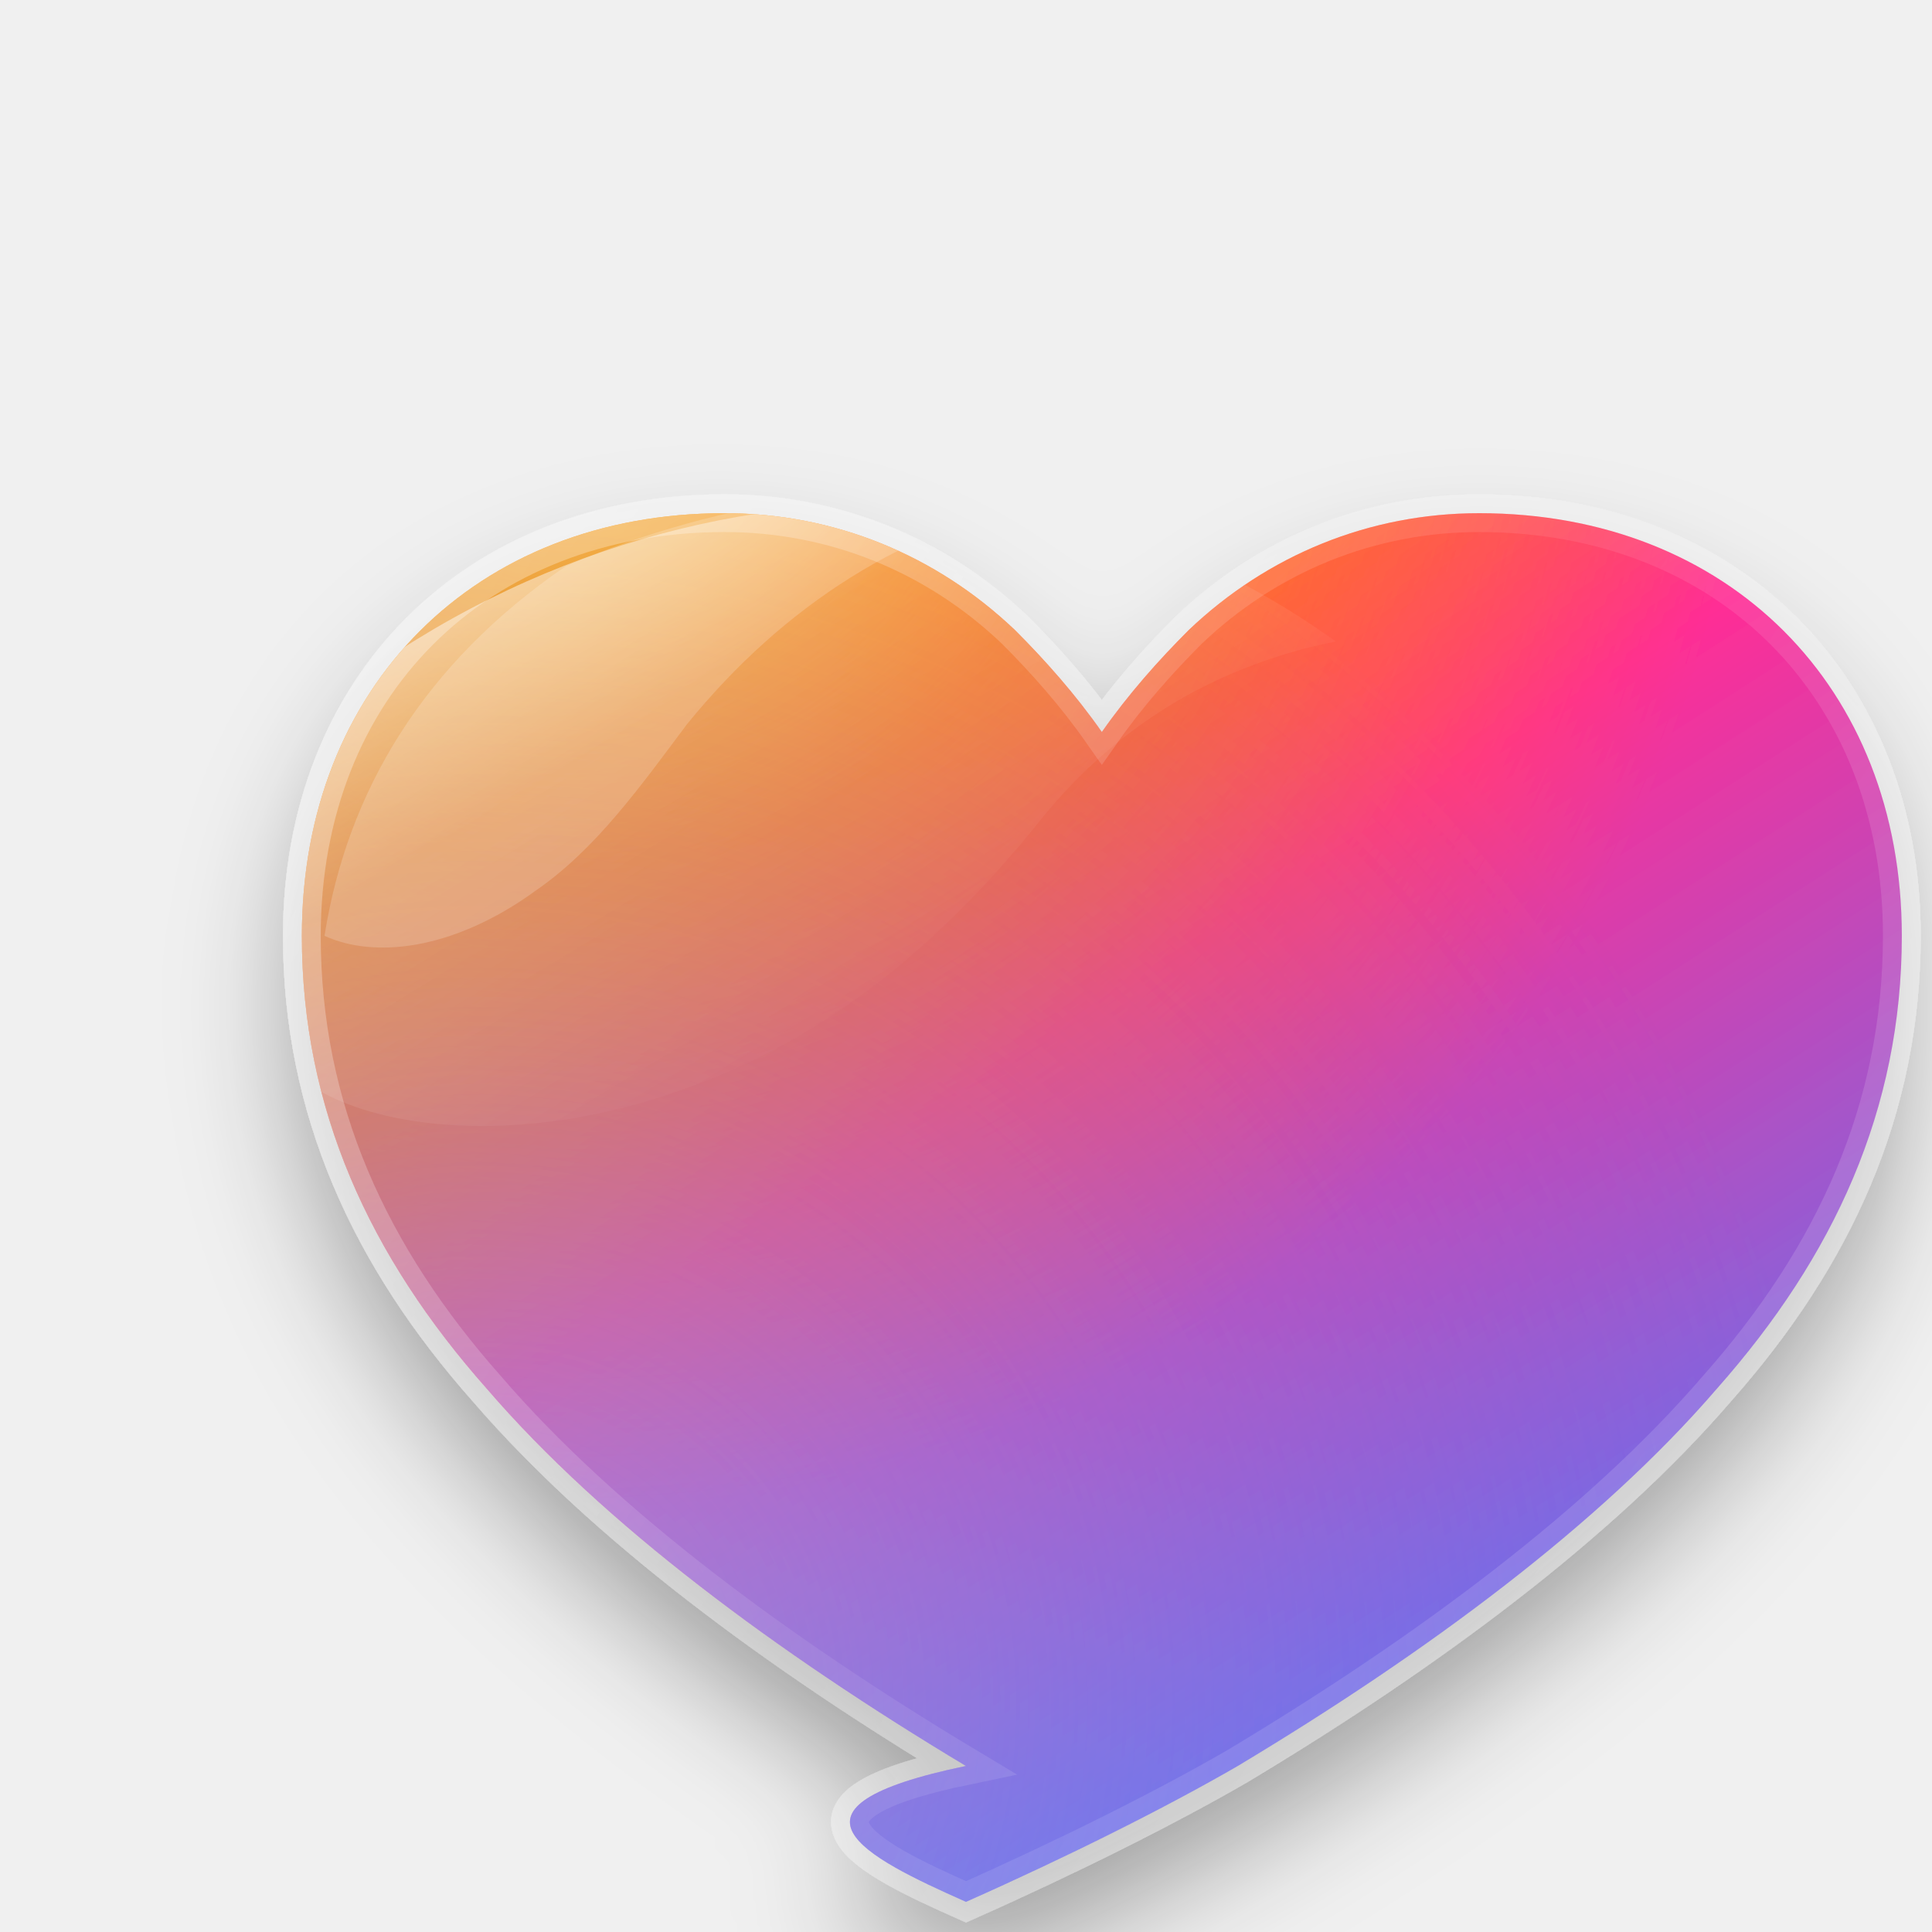
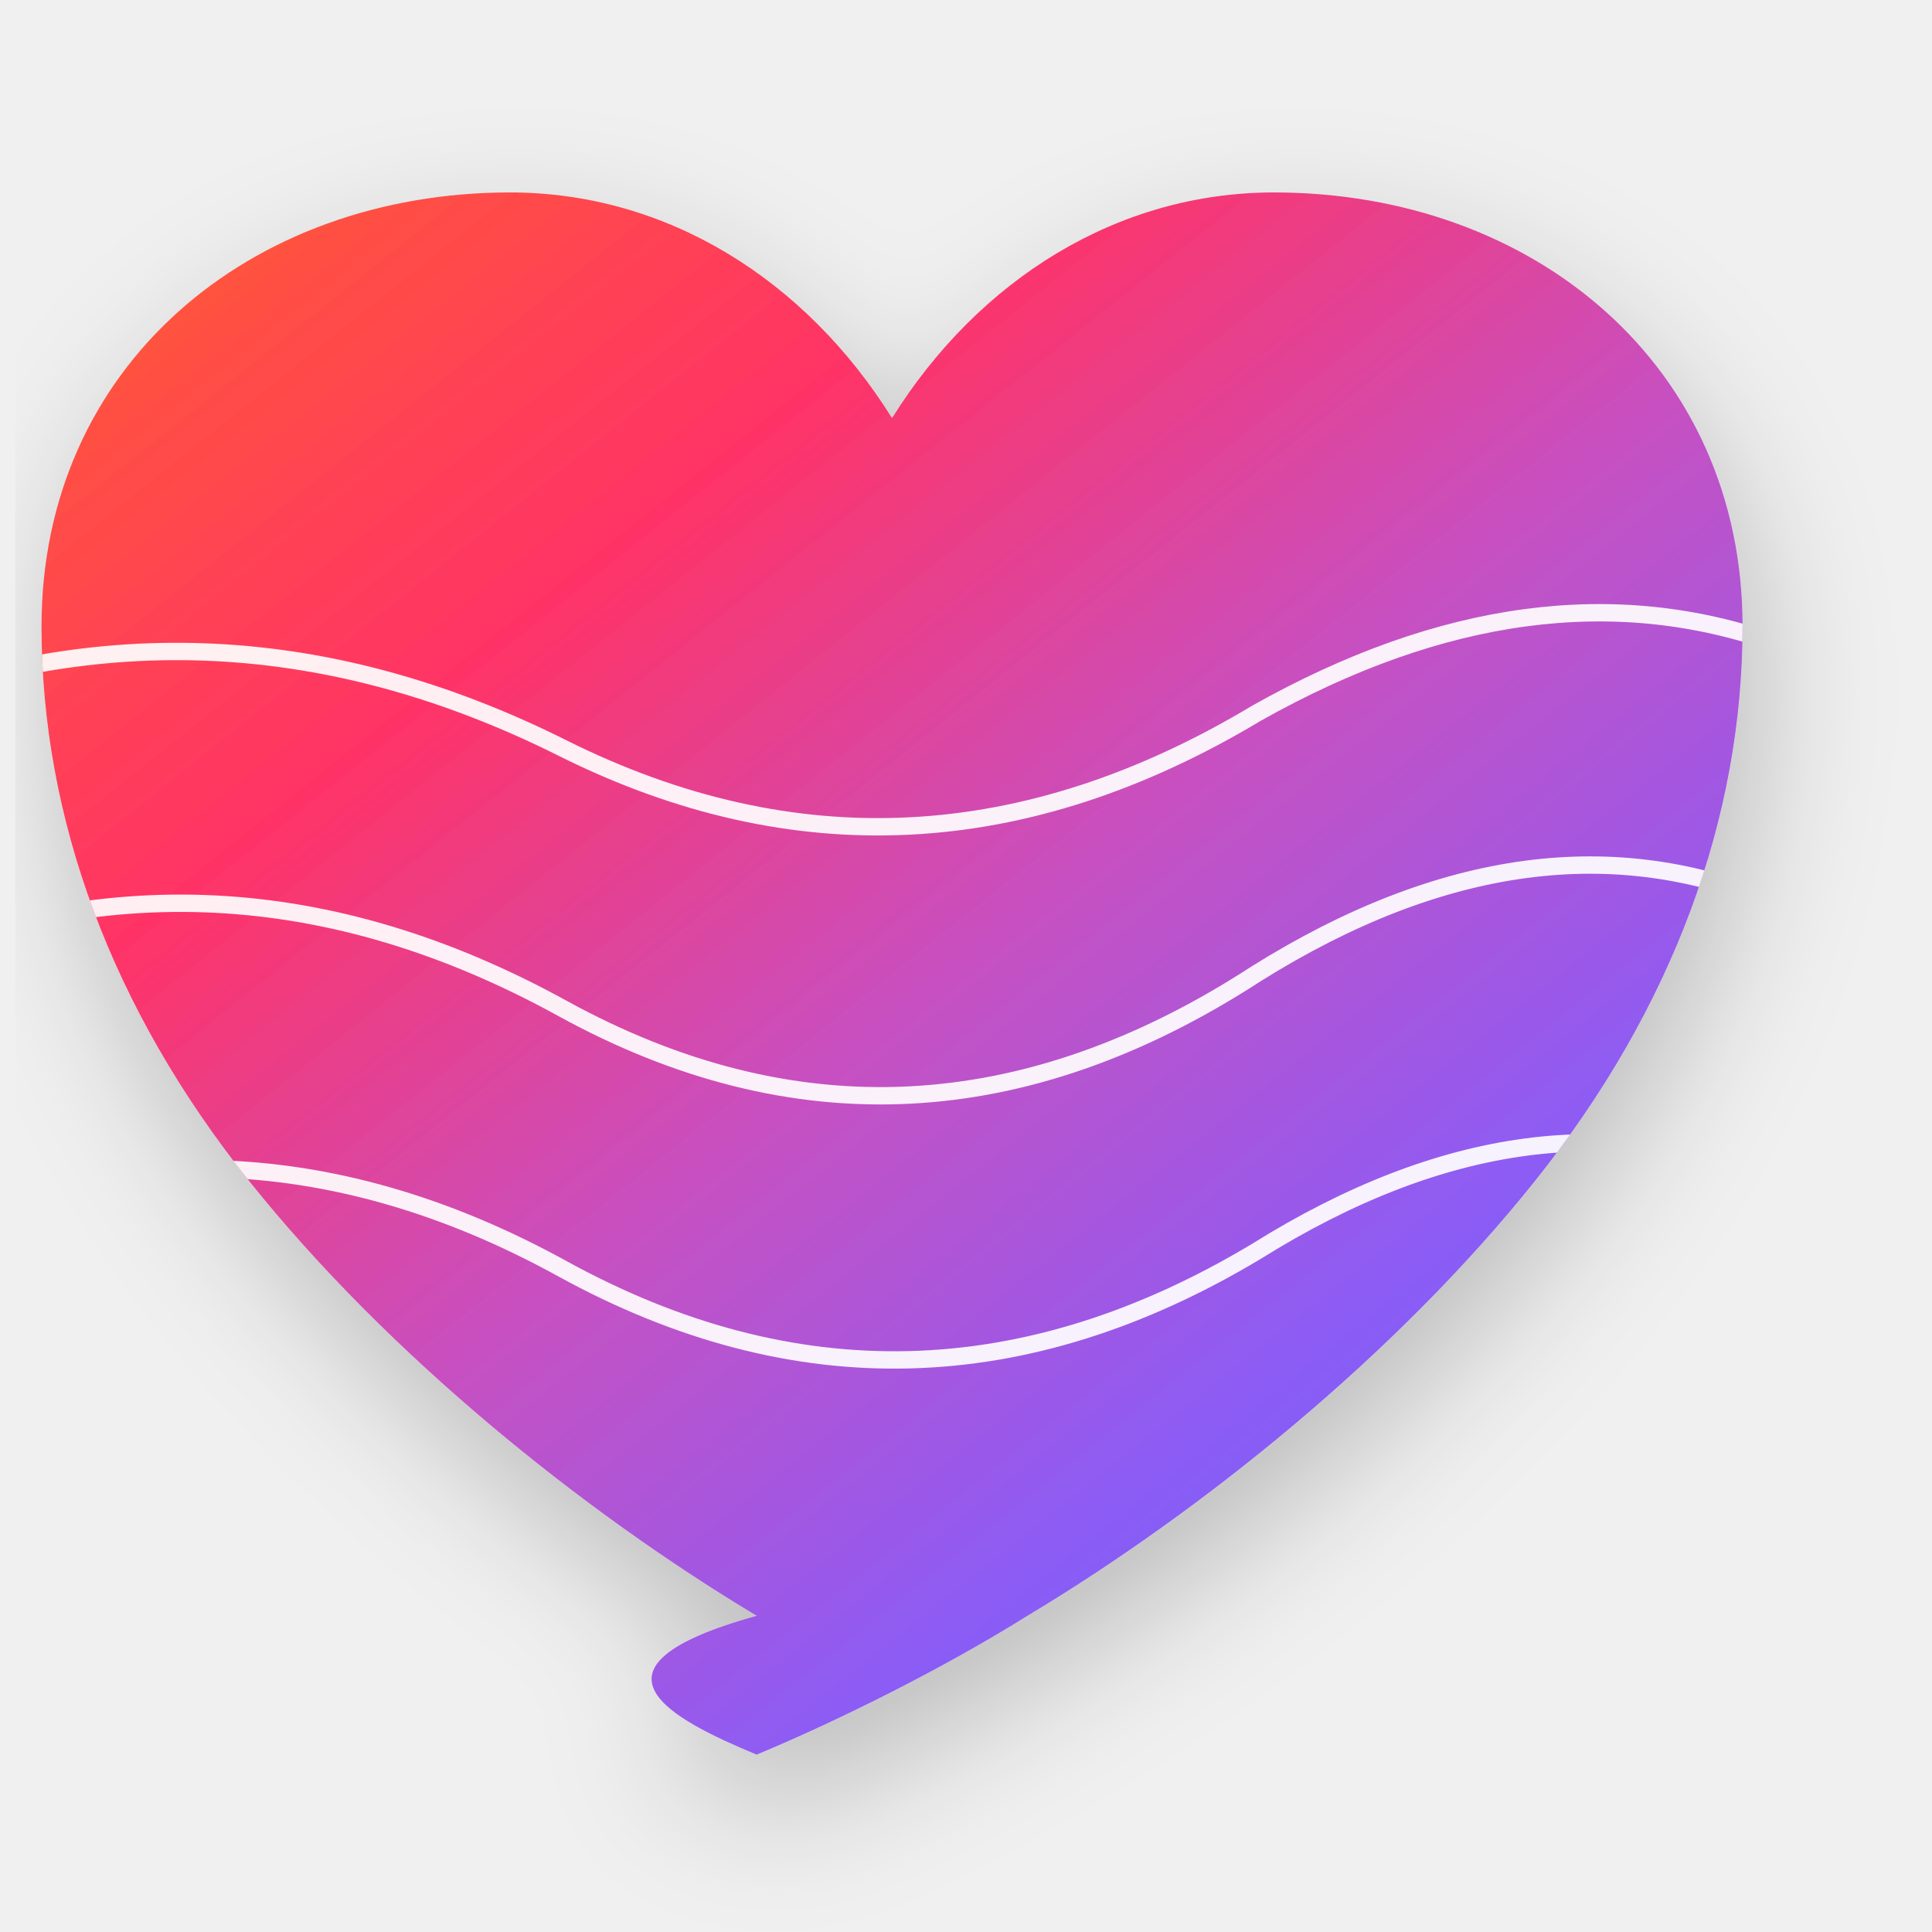
- <svg xmlns="http://www.w3.org/2000/svg" width="512" height="512" viewBox="0 0 512 512" role="img" aria-label="Lovable Tahoe liquid glass icon">
+ <svg xmlns="http://www.w3.org/2000/svg" width="512" height="512" viewBox="0 0 512 512" role="img" aria-label="Lovable heart icon with waves">
  <defs>
-     <linearGradient id="tahoeGradient" x1="20%" y1="5%" x2="85%" y2="95%">
-       <stop offset="0%" stop-color="#FF8A00" />
-       <stop offset="38%" stop-color="#FF2D95" />
-       <stop offset="100%" stop-color="#4A7DFF" />
+     <linearGradient id="heartGradient" x1="0%" y1="0%" x2="85%" y2="100%">
+       <stop offset="0%" stop-color="#FF5F30" />
+       <stop offset="30%" stop-color="#FF3366" />
+       <stop offset="55%" stop-color="#C850C0" />
+       <stop offset="80%" stop-color="#8B5CF6" />
+       <stop offset="100%" stop-color="#6366F1" />
    </linearGradient>
-     <radialGradient id="warmGlow" cx="30%" cy="18%" r="60%">
-       <stop offset="0%" stop-color="#FFD36B" stop-opacity="0.95" />
-       <stop offset="45%" stop-color="#FF8A00" stop-opacity="0.55" />
-       <stop offset="100%" stop-color="#FF8A00" stop-opacity="0" />
-     </radialGradient>
-     <radialGradient id="coolLift" cx="25%" cy="88%" r="70%">
-       <stop offset="0%" stop-color="#7BC7FF" stop-opacity="0.55" />
-       <stop offset="100%" stop-color="#4A7DFF" stop-opacity="0" />
-     </radialGradient>
-     <linearGradient id="glassHighlight" x1="10%" y1="10%" x2="70%" y2="70%">
-       <stop offset="0%" stop-color="#FFFFFF" stop-opacity="0.85" />
-       <stop offset="40%" stop-color="#FFFFFF" stop-opacity="0.22" />
-       <stop offset="100%" stop-color="#FFFFFF" stop-opacity="0" />
-     </linearGradient>
-     <linearGradient id="rimLight" x1="0%" y1="20%" x2="100%" y2="80%">
-       <stop offset="0%" stop-color="#FFFFFF" stop-opacity="0.55" />
-       <stop offset="50%" stop-color="#FFFFFF" stop-opacity="0.14" />
-       <stop offset="100%" stop-color="#FFFFFF" stop-opacity="0.30" />
-     </linearGradient>
-     <filter id="softShadow" x="-20%" y="-20%" width="140%" height="140%">
-       <feDropShadow dx="0" dy="18" stdDeviation="16" flood-color="#000000" flood-opacity="0.35" />
-     </filter>
-     <filter id="innerShade" x="-20%" y="-20%" width="140%" height="140%">
-       <feGaussianBlur in="SourceAlpha" stdDeviation="10" result="blur" />
-       <feOffset dx="0" dy="10" result="offset" />
-       <feComposite in="offset" in2="SourceAlpha" operator="arithmetic" k2="-1" k3="1" result="inner" />
-       <feColorMatrix in="inner" type="matrix" values="0 0 0 0 0                 0 0 0 0 0                 0 0 0 0 0                 0 0 0 0.55 0" result="innerDark" />
-       <feComposite in="innerDark" in2="SourceGraphic" operator="over" />
+     <filter id="dropShadow" x="-30%" y="-20%" width="160%" height="160%">
+       <feDropShadow dx="4" dy="14" stdDeviation="18" flood-color="#000000" flood-opacity="0.22" />
    </filter>
    <clipPath id="heartClip">
-       <path id="heartPath" d="M256 468         C206 438 160 404 129 368         C98 333 80 294 80 248         C80 182 126 136 192 136         C221 136 248 147 269 167         C277 175 285 184 292 194         C299 184 307 175 315 167         C336 147 363 136 392 136         C458 136 504 182 504 248         C504 294 486 333 455 368         C424 404 378 438 328 468         C309 479 283 492 256 504         C229 492 203 479 256 468 Z" />
+       <path d="M256 460         C206 430 150 385 110 335         C70 285 50 230 50 175         C50 100 110 50 185 50         C230 50 270 75 295 115         C320 75 360 50 405 50         C480 50 540 100 540 175         C540 230 520 285 480 335         C440 385 384 430 334 460         C310 475 280 490 256 500         C232 490 202 475 256 460 Z" transform="translate(-35, 5) scale(0.92)" />
    </clipPath>
  </defs>
-   <g filter="url(#softShadow)">
-     <path d="M256 468       C206 438 160 404 129 368       C98 333 80 294 80 248       C80 182 126 136 192 136       C221 136 248 147 269 167       C277 175 285 184 292 194       C299 184 307 175 315 167       C336 147 363 136 392 136       C458 136 504 182 504 248       C504 294 486 333 455 368       C424 404 378 438 328 468       C309 479 283 492 256 504       C229 492 203 479 256 468 Z" fill="url(#tahoeGradient)" />
+   <g filter="url(#dropShadow)">
+     <path id="heartShape" d="M256 460       C206 430 150 385 110 335       C70 285 50 230 50 175       C50 100 110 50 185 50       C230 50 270 75 295 115       C320 75 360 50 405 50       C480 50 540 100 540 175       C540 230 520 285 480 335       C440 385 384 430 334 460       C310 475 280 490 256 500       C232 490 202 475 256 460 Z" fill="url(#heartGradient)" transform="translate(-35, 5) scale(0.92)" />
    <g clip-path="url(#heartClip)">
-       <rect x="0" y="0" width="512" height="512" fill="url(#warmGlow)" />
-       <rect x="0" y="0" width="512" height="512" fill="url(#coolLift)" />
-     </g>
-     <path d="M256 468       C206 438 160 404 129 368       C98 333 80 294 80 248       C80 182 126 136 192 136       C221 136 248 147 269 167       C277 175 285 184 292 194       C299 184 307 175 315 167       C336 147 363 136 392 136       C458 136 504 182 504 248       C504 294 486 333 455 368       C424 404 378 438 328 468       C309 479 283 492 256 504       C229 492 203 479 256 468 Z" fill="none" stroke="url(#rimLight)" stroke-width="10" stroke-linecap="round" opacity="0.55" />
-     <g filter="url(#innerShade)" opacity="0.9">
-       <path d="M256 468         C206 438 160 404 129 368         C98 333 80 294 80 248         C80 182 126 136 192 136         C221 136 248 147 269 167         C277 175 285 184 292 194         C299 184 307 175 315 167         C336 147 363 136 392 136         C458 136 504 182 504 248         C504 294 486 333 455 368         C424 404 378 438 328 468         C309 479 283 492 256 504         C229 492 203 479 256 468 Z" fill="transparent" />
-     </g>
-     <g clip-path="url(#heartClip)">
-       <path d="M92 182         C140 146 198 130 252 134         C294 136 326 150 354 170         C324 176 297 191 276 217         C244 257 206 286 154 296         C120 302 93 296 80 286         C76 248 78 212 92 182 Z" fill="url(#glassHighlight)" opacity="0.7" />
-       <path d="M150 150         C192 132 238 126 278 132         C240 140 208 160 182 192         C170 208 158 225 142 236         C120 252 99 254 86 248         C92 210 112 176 150 150 Z" fill="#FFFFFF" opacity="0.18" />
+       <path d="M0 200         Q100 160 200 210         Q300 260 400 200         Q480 155 550 180" fill="none" stroke="white" stroke-width="5" stroke-linecap="round" opacity="0.92" transform="translate(-35, 5) scale(0.92)" />
+       <path d="M0 275         Q100 230 200 285         Q300 340 400 275         Q480 225 550 255" fill="none" stroke="white" stroke-width="5" stroke-linecap="round" opacity="0.92" transform="translate(-35, 5) scale(0.92)" />
+       <path d="M0 355         Q100 305 200 360         Q300 415 400 355         Q480 305 550 335" fill="none" stroke="white" stroke-width="5" stroke-linecap="round" opacity="0.92" transform="translate(-35, 5) scale(0.92)" />
    </g>
  </g>
</svg>
